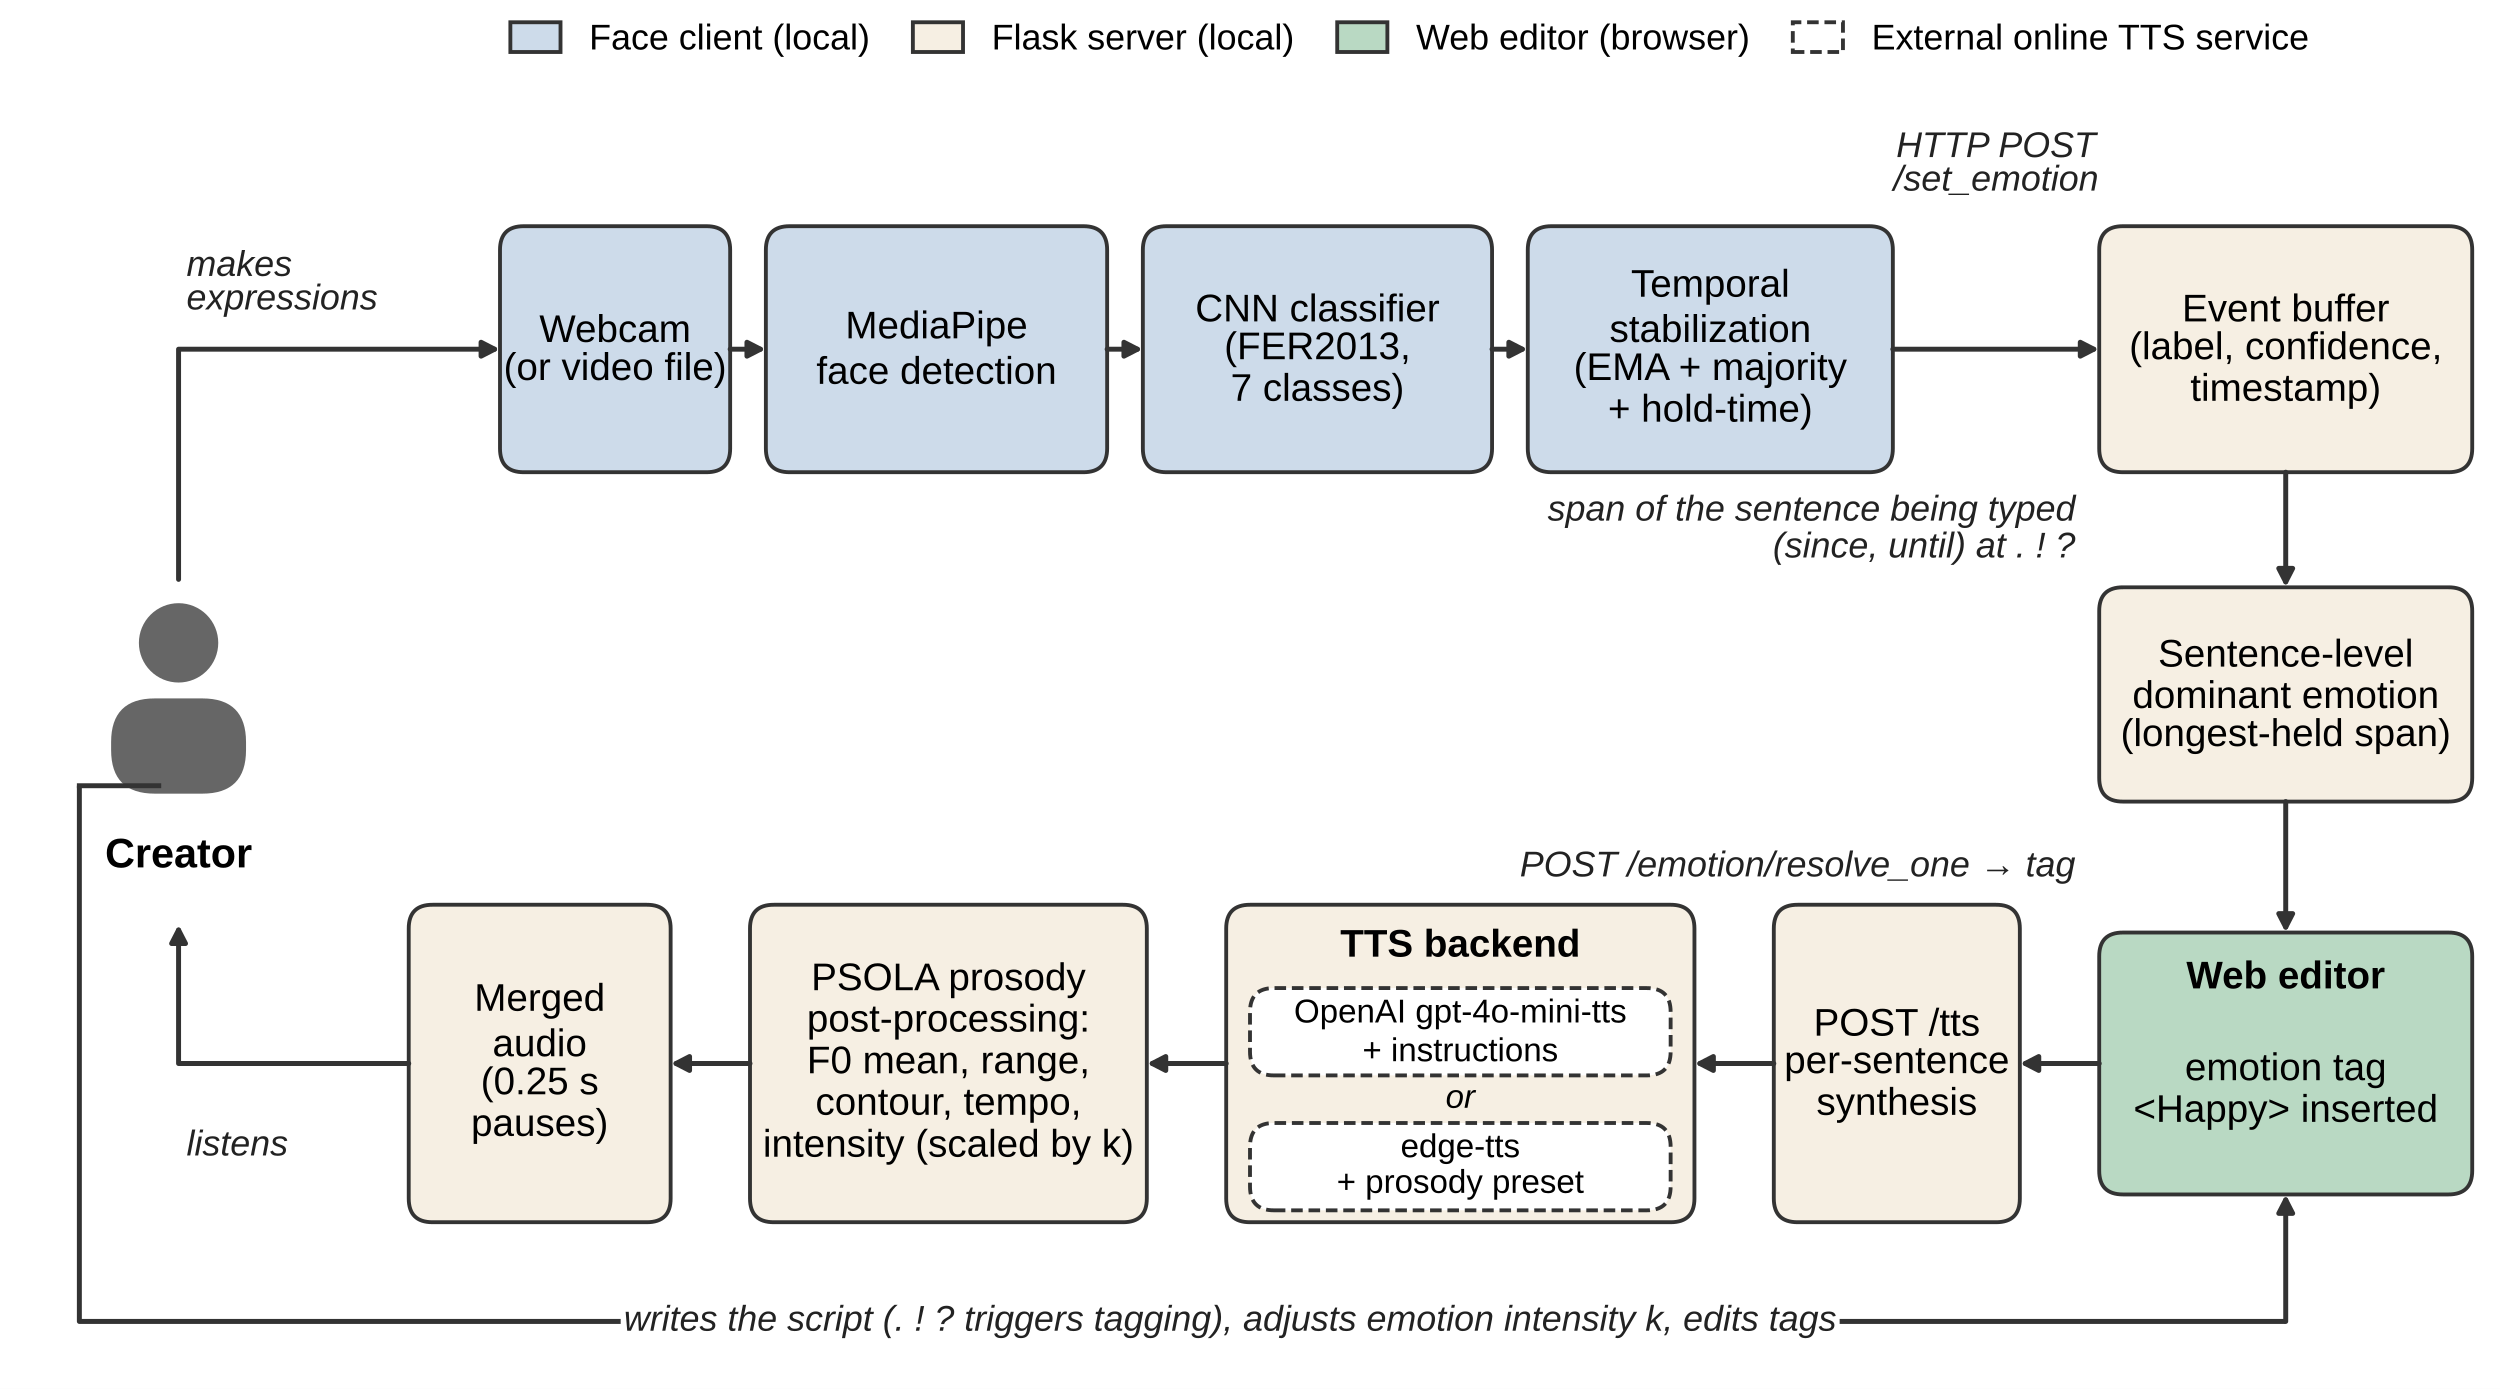
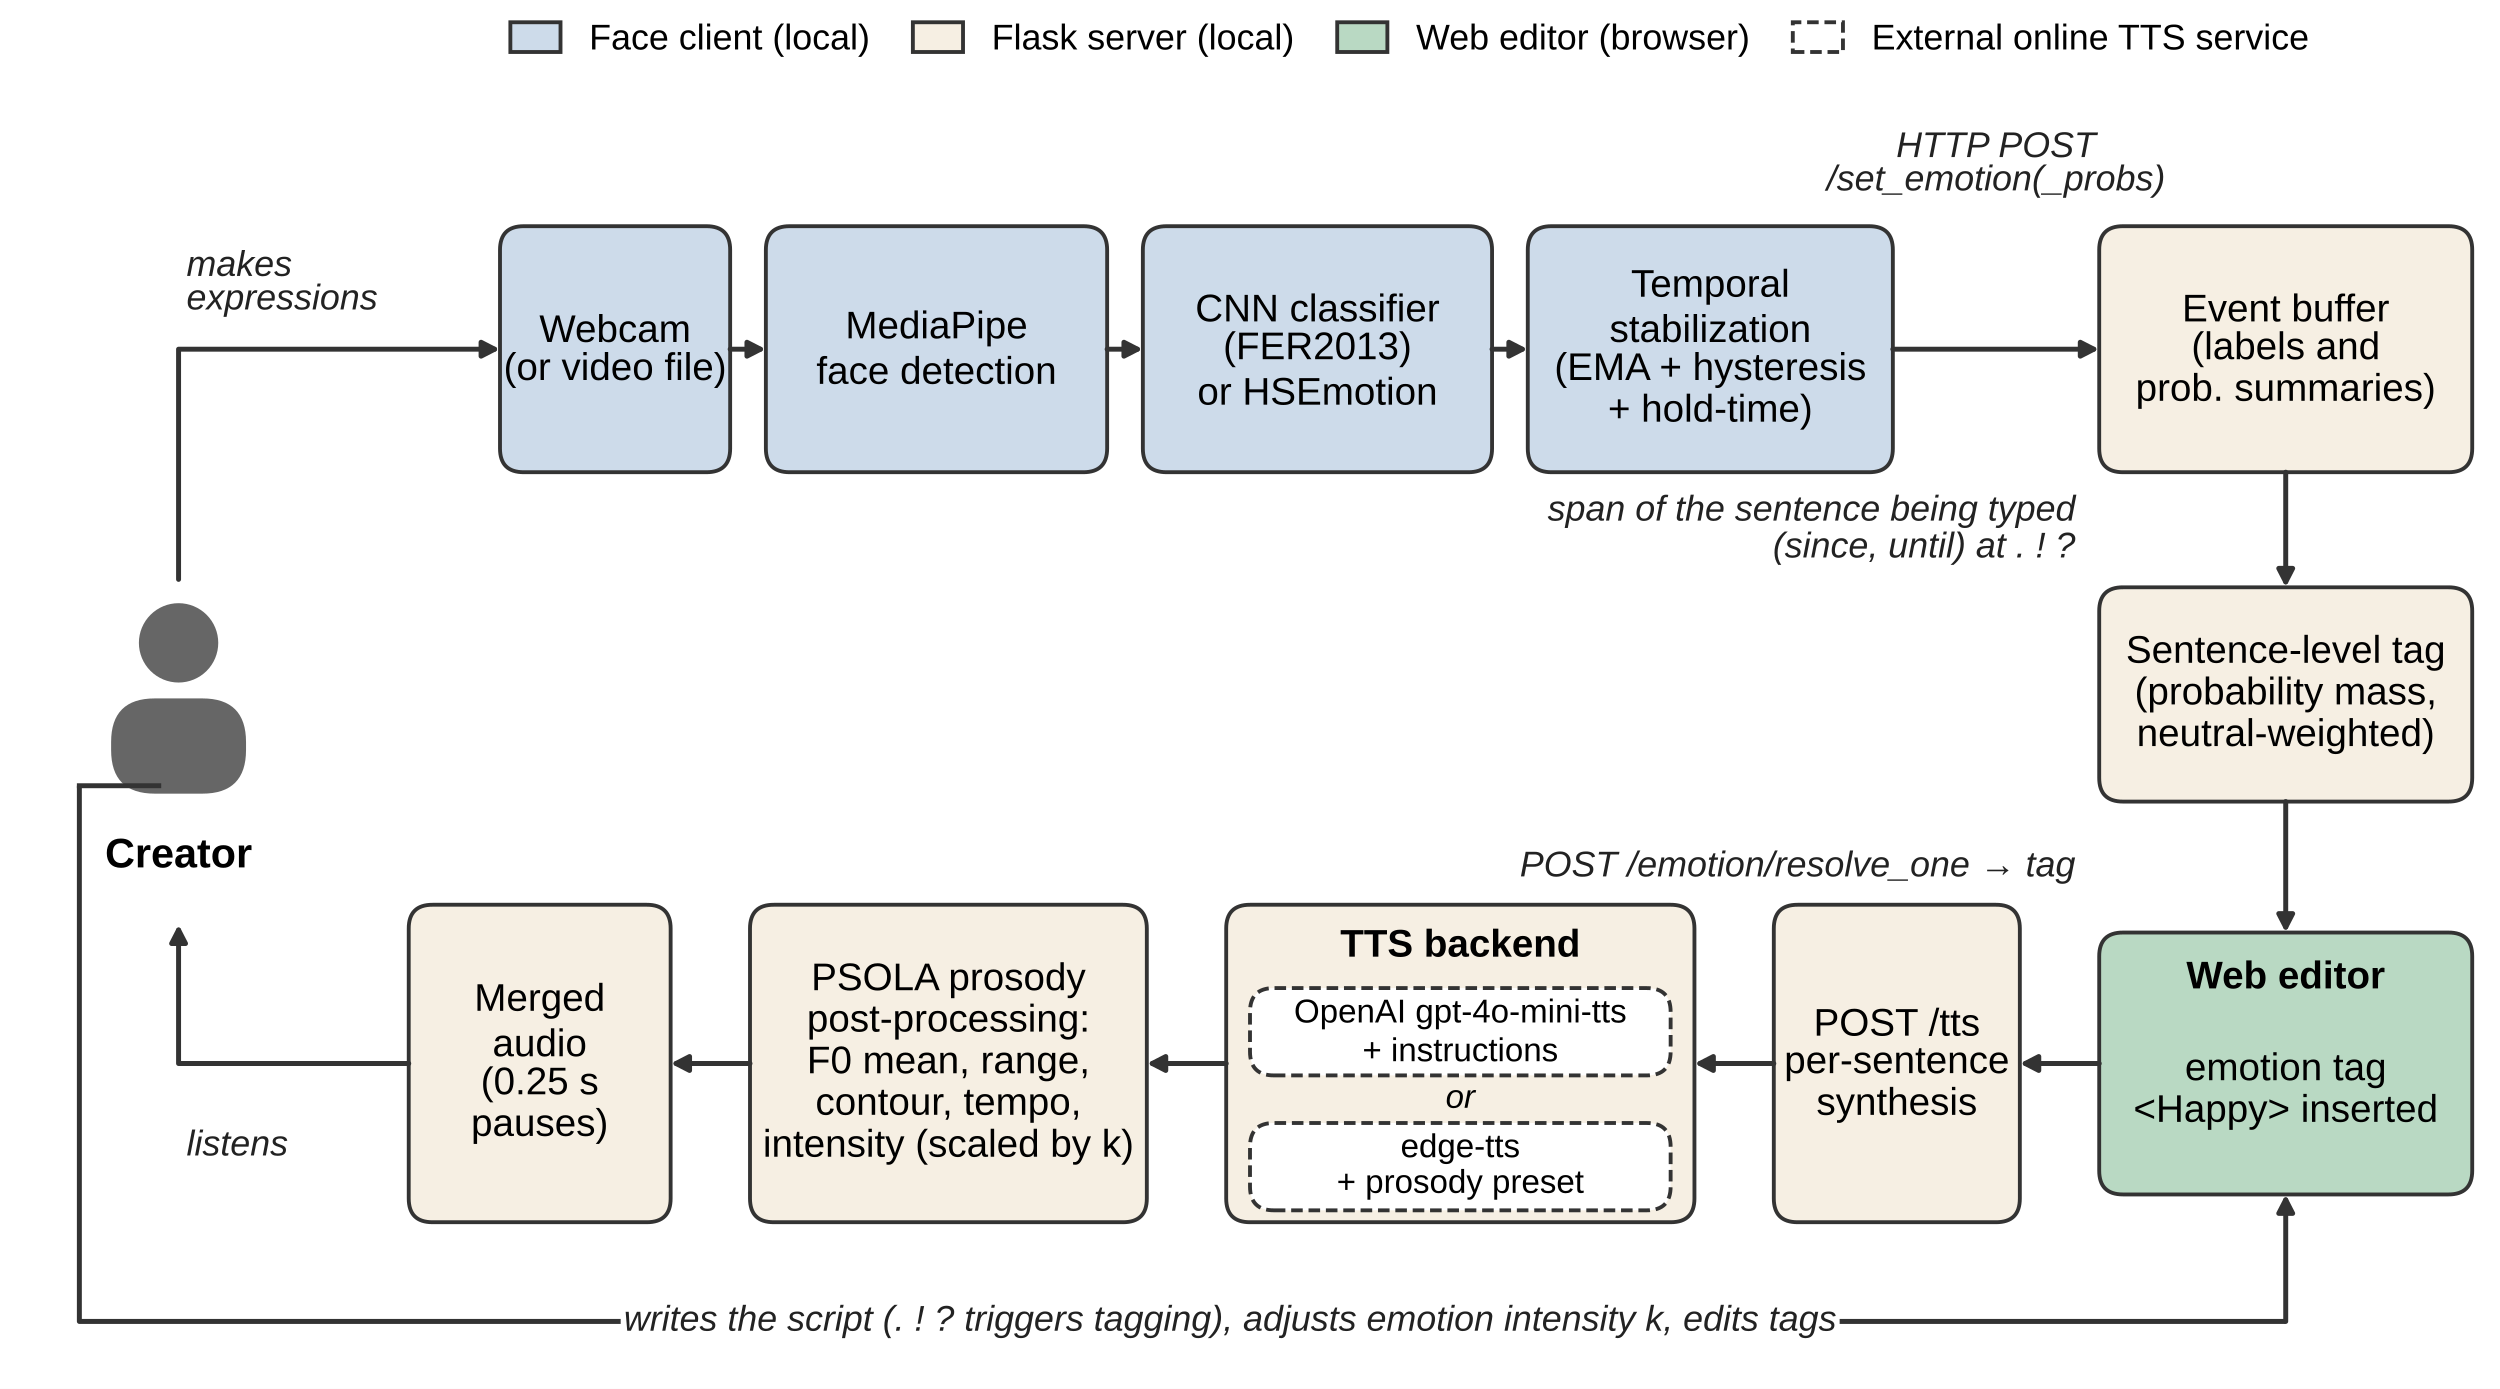
<svg xmlns="http://www.w3.org/2000/svg" width="453.6pt" height="252pt" viewBox="0 0 453.6 252" version="1.1">
  <defs>
    <style type="text/css">*{stroke-linejoin: round; stroke-linecap: butt}</style>
  </defs>
  <g id="figure_1">
    <g id="patch_1">
      <path d="M 0 252  L 453.6 252  L 453.6 0  L 0 0  z " style="fill: #ffffff" />
    </g>
    <g id="axes_1">
      <g id="patch_2">
-         <path d="M 95.04 85.68  L 128.16 85.68  Q 132.48 85.68 132.48 81.36  L 132.48 45.36  Q 132.48 41.04 128.16 41.04  L 95.04 41.04  Q 90.72 41.04 90.72 45.36  L 90.72 81.36  Q 90.72 85.68 95.04 85.68  z " clip-path="url(#pceee131bcb)" style="fill: #cddbea; stroke: #333333; stroke-width: 0.7; stroke-linejoin: miter" />
+         <path d="M 95.04 85.68  L 128.16 85.68  Q 132.48 85.68 132.48 81.36  L 132.48 45.36  Q 132.48 41.04 128.16 41.04  L 95.04 41.04  Q 90.72 41.04 90.72 45.36  L 90.72 81.36  Q 90.72 85.68 95.04 85.68  z " clip-path="url(#pab560f003f)" style="fill: #cddbea; stroke: #333333; stroke-width: 0.7; stroke-linejoin: miter" />
      </g>
      <g id="patch_3">
-         <path d="M 143.28 85.68  L 196.56 85.68  Q 200.88 85.68 200.88 81.36  L 200.88 45.36  Q 200.88 41.04 196.56 41.04  L 143.28 41.04  Q 138.96 41.04 138.96 45.36  L 138.96 81.36  Q 138.96 85.68 143.28 85.68  z " clip-path="url(#pceee131bcb)" style="fill: #cddbea; stroke: #333333; stroke-width: 0.7; stroke-linejoin: miter" />
+         <path d="M 143.28 85.68  L 196.56 85.68  Q 200.88 85.68 200.88 81.36  L 200.88 45.36  Q 200.88 41.04 196.56 41.04  L 143.28 41.04  Q 138.96 41.04 138.96 45.36  L 138.96 81.36  Q 138.96 85.68 143.28 85.68  z " clip-path="url(#pab560f003f)" style="fill: #cddbea; stroke: #333333; stroke-width: 0.7; stroke-linejoin: miter" />
      </g>
      <g id="patch_4">
-         <path d="M 211.68 85.68  L 266.4 85.68  Q 270.72 85.68 270.72 81.36  L 270.72 45.36  Q 270.72 41.04 266.4 41.04  L 211.68 41.04  Q 207.36 41.04 207.36 45.36  L 207.36 81.36  Q 207.36 85.68 211.68 85.68  z " clip-path="url(#pceee131bcb)" style="fill: #cddbea; stroke: #333333; stroke-width: 0.7; stroke-linejoin: miter" />
+         <path d="M 211.68 85.68  L 266.4 85.68  Q 270.72 85.68 270.72 81.36  L 270.72 45.36  Q 270.72 41.04 266.4 41.04  L 211.68 41.04  Q 207.36 41.04 207.36 45.36  L 207.36 81.36  Q 207.36 85.68 211.68 85.68  z " clip-path="url(#pab560f003f)" style="fill: #cddbea; stroke: #333333; stroke-width: 0.7; stroke-linejoin: miter" />
      </g>
      <g id="patch_5">
-         <path d="M 281.52 85.68  L 339.12 85.68  Q 343.44 85.68 343.44 81.36  L 343.44 45.36  Q 343.44 41.04 339.12 41.04  L 281.52 41.04  Q 277.2 41.04 277.2 45.36  L 277.2 81.36  Q 277.2 85.68 281.52 85.68  z " clip-path="url(#pceee131bcb)" style="fill: #cddbea; stroke: #333333; stroke-width: 0.7; stroke-linejoin: miter" />
+         <path d="M 281.52 85.68  L 339.12 85.68  Q 343.44 85.68 343.44 81.36  L 343.44 45.36  Q 343.44 41.04 339.12 41.04  L 281.52 41.04  Q 277.2 41.04 277.2 45.36  L 277.2 81.36  Q 277.2 85.68 281.52 85.68  z " clip-path="url(#pab560f003f)" style="fill: #cddbea; stroke: #333333; stroke-width: 0.7; stroke-linejoin: miter" />
      </g>
      <g id="patch_6">
-         <path d="M 385.2 85.68  L 444.24 85.68  Q 448.56 85.68 448.56 81.36  L 448.56 45.36  Q 448.56 41.04 444.24 41.04  L 385.2 41.04  Q 380.88 41.04 380.88 45.36  L 380.88 81.36  Q 380.88 85.68 385.2 85.68  z " clip-path="url(#pceee131bcb)" style="fill: #f6efe3; stroke: #333333; stroke-width: 0.7; stroke-linejoin: miter" />
+         <path d="M 385.2 85.68  L 444.24 85.68  Q 448.56 85.68 448.56 81.36  L 448.56 45.36  Q 448.56 41.04 444.24 41.04  L 385.2 41.04  Q 380.88 41.04 380.88 45.36  L 380.88 81.36  Q 380.88 85.68 385.2 85.68  z " clip-path="url(#pab560f003f)" style="fill: #f6efe3; stroke: #333333; stroke-width: 0.7; stroke-linejoin: miter" />
      </g>
      <g id="patch_7">
-         <path d="M 385.2 145.44  L 444.24 145.44  Q 448.56 145.44 448.56 141.12  L 448.56 110.88  Q 448.56 106.56 444.24 106.56  L 385.2 106.56  Q 380.88 106.56 380.88 110.88  L 380.88 141.12  Q 380.88 145.44 385.2 145.44  z " clip-path="url(#pceee131bcb)" style="fill: #f6efe3; stroke: #333333; stroke-width: 0.7; stroke-linejoin: miter" />
+         <path d="M 385.2 145.44  L 444.24 145.44  Q 448.56 145.44 448.56 141.12  L 448.56 110.88  Q 448.56 106.56 444.24 106.56  L 385.2 106.56  Q 380.88 106.56 380.88 110.88  L 380.88 141.12  Q 380.88 145.44 385.2 145.44  z " clip-path="url(#pab560f003f)" style="fill: #f6efe3; stroke: #333333; stroke-width: 0.7; stroke-linejoin: miter" />
      </g>
      <g id="patch_8">
-         <path d="M 385.2 216.72  L 444.24 216.72  Q 448.56 216.72 448.56 212.4  L 448.56 173.52  Q 448.56 169.2 444.24 169.2  L 385.2 169.2  Q 380.88 169.2 380.88 173.52  L 380.88 212.4  Q 380.88 216.72 385.2 216.72  z " clip-path="url(#pceee131bcb)" style="fill: #b9d9c3; stroke: #333333; stroke-width: 0.7; stroke-linejoin: miter" />
+         <path d="M 385.2 216.72  L 444.24 216.72  Q 448.56 216.72 448.56 212.4  L 448.56 173.52  Q 448.56 169.2 444.24 169.2  L 385.2 169.2  Q 380.88 169.2 380.88 173.52  L 380.88 212.4  Q 380.88 216.72 385.2 216.72  z " clip-path="url(#pab560f003f)" style="fill: #b9d9c3; stroke: #333333; stroke-width: 0.7; stroke-linejoin: miter" />
      </g>
      <g id="patch_9">
-         <path d="M 326.16 221.76  L 362.16 221.76  Q 366.48 221.76 366.48 217.44  L 366.48 168.48  Q 366.48 164.16 362.16 164.16  L 326.16 164.16  Q 321.84 164.16 321.84 168.48  L 321.84 217.44  Q 321.84 221.76 326.16 221.76  z " clip-path="url(#pceee131bcb)" style="fill: #f6efe3; stroke: #333333; stroke-width: 0.7; stroke-linejoin: miter" />
+         <path d="M 326.16 221.76  L 362.16 221.76  Q 366.48 221.76 366.48 217.44  L 366.48 168.48  Q 366.48 164.16 362.16 164.16  L 326.16 164.16  Q 321.84 164.16 321.84 168.48  L 321.84 217.44  Q 321.84 221.76 326.16 221.76  z " clip-path="url(#pab560f003f)" style="fill: #f6efe3; stroke: #333333; stroke-width: 0.7; stroke-linejoin: miter" />
      </g>
      <g id="patch_10">
-         <path d="M 226.8 221.76  L 303.12 221.76  Q 307.44 221.76 307.44 217.44  L 307.44 168.48  Q 307.44 164.16 303.12 164.16  L 226.8 164.16  Q 222.48 164.16 222.48 168.48  L 222.48 217.44  Q 222.48 221.76 226.8 221.76  z " clip-path="url(#pceee131bcb)" style="fill: #f6efe3; stroke: #333333; stroke-width: 0.7; stroke-linejoin: miter" />
+         <path d="M 226.8 221.76  L 303.12 221.76  Q 307.44 221.76 307.44 217.44  L 307.44 168.48  Q 307.44 164.16 303.12 164.16  L 226.8 164.16  Q 222.48 164.16 222.48 168.48  L 222.48 217.44  Q 222.48 221.76 226.8 221.76  z " clip-path="url(#pab560f003f)" style="fill: #f6efe3; stroke: #333333; stroke-width: 0.7; stroke-linejoin: miter" />
      </g>
      <g id="patch_11">
-         <path d="M 231.12 195.12  L 298.8 195.12  Q 303.12 195.12 303.12 190.8  L 303.12 183.6  Q 303.12 179.28 298.8 179.28  L 231.12 179.28  Q 226.8 179.28 226.8 183.6  L 226.8 190.8  Q 226.8 195.12 231.12 195.12  z " clip-path="url(#pceee131bcb)" style="fill: #ffffff; stroke-dasharray: 2.1,1.05; stroke-dashoffset: 0; stroke: #333333; stroke-width: 0.7; stroke-linejoin: miter" />
+         <path d="M 231.12 195.12  L 298.8 195.12  Q 303.12 195.12 303.12 190.8  L 303.12 183.6  Q 303.12 179.28 298.8 179.28  L 231.12 179.28  Q 226.8 179.28 226.8 183.6  L 226.8 190.8  Q 226.8 195.12 231.12 195.12  z " clip-path="url(#pab560f003f)" style="fill: #ffffff; stroke-dasharray: 2.1,1.05; stroke-dashoffset: 0; stroke: #333333; stroke-width: 0.7; stroke-linejoin: miter" />
      </g>
      <g id="patch_12">
-         <path d="M 231.12 219.6  L 298.8 219.6  Q 303.12 219.6 303.12 215.28  L 303.12 208.08  Q 303.12 203.76 298.8 203.76  L 231.12 203.76  Q 226.8 203.76 226.8 208.08  L 226.8 215.28  Q 226.8 219.6 231.12 219.6  z " clip-path="url(#pceee131bcb)" style="fill: #ffffff; stroke-dasharray: 2.1,1.05; stroke-dashoffset: 0; stroke: #333333; stroke-width: 0.7; stroke-linejoin: miter" />
+         <path d="M 231.12 219.6  L 298.8 219.6  Q 303.12 219.6 303.12 215.28  L 303.12 208.08  Q 303.12 203.76 298.8 203.76  L 231.12 203.76  Q 226.8 203.76 226.8 208.08  L 226.8 215.28  Q 226.8 219.6 231.12 219.6  z " clip-path="url(#pab560f003f)" style="fill: #ffffff; stroke-dasharray: 2.1,1.05; stroke-dashoffset: 0; stroke: #333333; stroke-width: 0.7; stroke-linejoin: miter" />
      </g>
      <g id="patch_13">
-         <path d="M 140.4 221.76  L 203.76 221.76  Q 208.08 221.76 208.08 217.44  L 208.08 168.48  Q 208.08 164.16 203.76 164.16  L 140.4 164.16  Q 136.08 164.16 136.08 168.48  L 136.08 217.44  Q 136.08 221.76 140.4 221.76  z " clip-path="url(#pceee131bcb)" style="fill: #f6efe3; stroke: #333333; stroke-width: 0.7; stroke-linejoin: miter" />
+         <path d="M 140.4 221.76  L 203.76 221.76  Q 208.08 221.76 208.08 217.44  L 208.08 168.48  Q 208.08 164.16 203.76 164.16  L 140.4 164.16  Q 136.08 164.16 136.08 168.48  L 136.08 217.44  Q 136.08 221.76 140.4 221.76  z " clip-path="url(#pab560f003f)" style="fill: #f6efe3; stroke: #333333; stroke-width: 0.7; stroke-linejoin: miter" />
      </g>
      <g id="patch_14">
-         <path d="M 78.48 221.76  L 117.36 221.76  Q 121.68 221.76 121.68 217.44  L 121.68 168.48  Q 121.68 164.16 117.36 164.16  L 78.48 164.16  Q 74.16 164.16 74.16 168.48  L 74.16 217.44  Q 74.16 221.76 78.48 221.76  z " clip-path="url(#pceee131bcb)" style="fill: #f6efe3; stroke: #333333; stroke-width: 0.7; stroke-linejoin: miter" />
+         <path d="M 78.48 221.76  L 117.36 221.76  Q 121.68 221.76 121.68 217.44  L 121.68 168.48  Q 121.68 164.16 117.36 164.16  L 78.48 164.16  Q 74.16 164.16 74.16 168.48  L 74.16 217.44  Q 74.16 221.76 78.48 221.76  z " clip-path="url(#pab560f003f)" style="fill: #f6efe3; stroke: #333333; stroke-width: 0.7; stroke-linejoin: miter" />
      </g>
      <g id="patch_15">
-         <path d="M 32.4 123.84  C 34.309 123.84 36.141 123.081 37.491 121.731  C 38.841 120.381 39.6 118.549 39.6 116.64  C 39.6 114.731 38.841 112.899 37.491 111.549  C 36.141 110.199 34.309 109.44 32.4 109.44  C 30.491 109.44 28.659 110.199 27.309 111.549  C 25.959 112.899 25.2 114.731 25.2 116.64  C 25.2 118.549 25.959 120.381 27.309 121.731  C 28.659 123.081 30.491 123.84 32.4 123.84  z " clip-path="url(#pceee131bcb)" style="fill: #666666" />
+         <path d="M 32.4 123.84  C 34.309 123.84 36.141 123.081 37.491 121.731  C 38.841 120.381 39.6 118.549 39.6 116.64  C 39.6 114.731 38.841 112.899 37.491 111.549  C 36.141 110.199 34.309 109.44 32.4 109.44  C 30.491 109.44 28.659 110.199 27.309 111.549  C 25.959 112.899 25.2 114.731 25.2 116.64  C 25.2 118.549 25.959 120.381 27.309 121.731  C 28.659 123.081 30.491 123.84 32.4 123.84  z " clip-path="url(#pab560f003f)" style="fill: #666666" />
      </g>
      <g id="patch_16">
-         <path d="M 28.08 144  L 36.72 144  Q 44.64 144 44.64 136.08  L 44.64 134.64  Q 44.64 126.72 36.72 126.72  L 28.08 126.72  Q 20.16 126.72 20.16 134.64  L 20.16 136.08  Q 20.16 144 28.08 144  z " clip-path="url(#pceee131bcb)" style="fill: #666666" />
+         <path d="M 28.08 144  L 36.72 144  Q 44.64 144 44.64 136.08  L 44.64 134.64  Q 44.64 126.72 36.72 126.72  L 28.08 126.72  Q 20.16 126.72 20.16 134.64  L 20.16 136.08  Q 20.16 144 28.08 144  z " clip-path="url(#pab560f003f)" style="fill: #666666" />
      </g>
      <g id="line2d_1">
-         <path d="M 14.4 142.56  L 14.4 239.76  L 414.72 239.76  " clip-path="url(#pceee131bcb)" style="fill: none; stroke: #333333; stroke-width: 0.9" />
+         <path d="M 14.4 142.56  L 14.4 239.76  L 414.72 239.76  " clip-path="url(#pab560f003f)" style="fill: none; stroke: #333333; stroke-width: 0.9" />
      </g>
      <g id="line2d_2">
-         <path d="M 14.4 142.56  L 28.8 142.56  " clip-path="url(#pceee131bcb)" style="fill: none; stroke: #333333; stroke-width: 0.9; stroke-linecap: square" />
+         <path d="M 14.4 142.56  L 28.8 142.56  " clip-path="url(#pab560f003f)" style="fill: none; stroke: #333333; stroke-width: 0.9; stroke-linecap: square" />
      </g>
      <g id="text_1">
        <text style="font-size: 7px; font-family: 'Arial'" transform="translate(97.85539 62.04685)">Webcam</text>
        <text style="font-size: 7px; font-family: 'Arial'" transform="translate(91.37219 68.94862)">(or video file)</text>
      </g>
      <g id="text_2">
        <text style="font-size: 7px; font-family: 'Arial'" transform="translate(153.383 61.39224)">MediaPipe</text>
        <text style="font-size: 7px; font-family: 'Arial'" transform="translate(148.1287 69.64424)">face detection</text>
      </g>
      <g id="text_3">
        <text style="font-size: 7px; font-family: 'Arial'" transform="translate(216.8713 58.3105)">CNN classifier</text>
-         <text style="font-size: 7px; font-family: 'Arial'" transform="translate(222.117 65.17125)">(FER2013,</text>
-         <text style="font-size: 7px; font-family: 'Arial'" transform="translate(223.2856 72.72599)">7 classes)</text>
+         <text style="font-size: 7px; font-family: 'Arial'" transform="translate(221.9239 65.17125)">(FER2013)</text>
+         <text style="font-size: 7px; font-family: 'Arial'" transform="translate(217.2547 73.41997)">or HSEmotion</text>
      </g>
      <g id="text_4">
        <text style="font-size: 7px; font-family: 'Arial'" transform="translate(295.9262 53.83751)">Temporal</text>
        <text style="font-size: 7px; font-family: 'Arial'" transform="translate(292.033 62.04685)">stabilization</text>
-         <text style="font-size: 7px; font-family: 'Arial'" transform="translate(285.523 68.94862)">(EMA + majority</text>
+         <text style="font-size: 7px; font-family: 'Arial'" transform="translate(282.0198 68.94862)">(EMA + hysteresis</text>
        <text style="font-size: 7px; font-family: 'Arial'" transform="translate(291.7443 76.50335)">+ hold-time)</text>
      </g>
      <g id="patch_17">
        <path d="M 132.48 63.36  Q 135.72 63.36 137.976 63.36  " style="fill: none; stroke: #333333; stroke-width: 0.9; stroke-linecap: round" />
        <path d="M 135.526 62.1  L 137.976 63.36  L 135.526 64.62  z " style="fill: #333333; stroke: #333333; stroke-width: 0.9; stroke-linecap: round" />
      </g>
      <g id="patch_18">
        <path d="M 200.88 63.36  Q 204.12 63.36 206.376 63.36  " style="fill: none; stroke: #333333; stroke-width: 0.9; stroke-linecap: round" />
        <path d="M 203.926 62.1  L 206.376 63.36  L 203.926 64.62  z " style="fill: #333333; stroke: #333333; stroke-width: 0.9; stroke-linecap: round" />
      </g>
      <g id="patch_19">
        <path d="M 270.72 63.36  Q 273.96 63.36 276.216 63.36  " style="fill: none; stroke: #333333; stroke-width: 0.9; stroke-linecap: round" />
        <path d="M 273.766 62.1  L 276.216 63.36  L 273.766 64.62  z " style="fill: #333333; stroke: #333333; stroke-width: 0.9; stroke-linecap: round" />
      </g>
      <g id="text_5">
        <text style="font-size: 7px; font-family: 'Arial'" transform="translate(395.9124 58.31214)">Event buffer</text>
-         <text style="font-size: 7px; font-family: 'Arial'" transform="translate(386.3153 65.17125)">(label, confidence,</text>
-         <text style="font-size: 7px; font-family: 'Arial'" transform="translate(397.4125 72.72599)">timestamp)</text>
+         <text style="font-size: 7px; font-family: 'Arial'" transform="translate(397.599 65.17125)">(labels and</text>
+         <text style="font-size: 7px; font-family: 'Arial'" transform="translate(387.4927 72.72599)">prob. summaries)</text>
      </g>
      <g id="patch_20">
        <path d="M 343.44 63.36  Q 362.16 63.36 379.896 63.36  " style="fill: none; stroke: #333333; stroke-width: 0.9; stroke-linecap: round" />
        <path d="M 377.446 62.1  L 379.896 63.36  L 377.446 64.62  z " style="fill: #333333; stroke: #333333; stroke-width: 0.9; stroke-linecap: round" />
      </g>
      <g id="text_6">
        <g id="patch_21">
-           <path d="M 342.968 36.794  L 381.352 36.794  L 381.352 22.246  L 342.968 22.246  z " style="fill: #ffffff" />
+           <path d="M 330.868 36.794  L 393.452 36.794  L 393.452 22.246  L 330.868 22.246  z " style="fill: #ffffff" />
        </g>
        <text style="font-style: italic; font-size: 6.5px; font-family: 'Arial'; fill: #222222" transform="translate(344.0438 28.50171)">HTTP POST</text>
-         <text style="font-style: italic; font-size: 6.5px; font-family: 'Arial'; fill: #222222" transform="translate(343.5532 34.58454)">/set_emotion</text>
+         <text style="font-style: italic; font-size: 6.5px; font-family: 'Arial'; fill: #222222" transform="translate(331.4526 34.54646)">/set_emotion(_probs)</text>
      </g>
      <g id="text_7">
-         <text style="font-size: 7px; font-family: 'Arial'" transform="translate(391.568 120.9505)">Sentence-level</text>
-         <text style="font-size: 7px; font-family: 'Arial'" transform="translate(386.8999 128.4642)">dominant emotion</text>
-         <text style="font-size: 7px; font-family: 'Arial'" transform="translate(384.7605 135.366)">(longest-held span)</text>
+         <text style="font-size: 7px; font-family: 'Arial'" transform="translate(385.7307 120.2565)">Sentence-level tag</text>
+         <text style="font-size: 7px; font-family: 'Arial'" transform="translate(387.2959 127.8113)">(probability mass,</text>
+         <text style="font-size: 7px; font-family: 'Arial'" transform="translate(387.6792 135.366)">neutral-weighted)</text>
      </g>
      <g id="patch_22">
        <path d="M 414.72 85.68  Q 414.72 96.12 414.72 105.576  " style="fill: none; stroke: #333333; stroke-width: 0.9; stroke-linecap: round" />
        <path d="M 415.98 103.126  L 414.72 105.576  L 413.46 103.126  z " style="fill: #333333; stroke: #333333; stroke-width: 0.9; stroke-linecap: round" />
      </g>
      <g id="text_8">
        <g id="patch_23">
          <path d="M 280.216 103.394  L 377.145 103.394  L 377.145 88.846  L 280.216 88.846  z " style="fill: #ffffff" />
        </g>
        <text style="font-style: italic; font-size: 6.5px; font-family: 'Arial'; fill: #222222" transform="translate(280.8008 94.4573)">span of the sentence being typed</text>
        <text style="font-style: italic; font-size: 6.5px; font-family: 'Arial'; fill: #222222" transform="translate(321.6533 101.1465)">(since, until) at . ! ?</text>
      </g>
      <g id="text_9">
        <text style="font-weight: 700; font-size: 7px; font-family: 'Arial'; text-anchor: middle" x="414.72" y="179.336" transform="rotate(-0 414.72 179.3362)">Web editor</text>
      </g>
      <g id="text_10">
        <text style="font-size: 7px; font-family: 'Arial'" transform="translate(396.432 195.9912)">emotion tag</text>
        <text style="font-size: 7px; font-family: 'Arial'" transform="translate(387.0919 203.546)">&lt;Happy&gt; inserted</text>
      </g>
      <g id="patch_24">
        <path d="M 414.72 145.44  Q 414.72 157.32 414.72 168.216  " style="fill: none; stroke: #333333; stroke-width: 0.9; stroke-linecap: round" />
        <path d="M 415.98 165.766  L 414.72 168.216  L 413.46 165.766  z " style="fill: #333333; stroke: #333333; stroke-width: 0.9; stroke-linecap: round" />
      </g>
      <g id="text_11">
        <g id="patch_25">
          <path d="M 275.18 161.25  L 377.145 161.25  L 377.145 153.39  L 275.18 153.39  z " style="fill: #ffffff" />
        </g>
        <text style="font-style: italic; font-size: 6.5px; font-family: 'Arial'; text-anchor: end; fill: #222222" x="376.56" y="159.012" transform="rotate(-0 376.56 159.0115)">POST /emotion/resolve_one → tag</text>
      </g>
      <g id="text_12">
        <text style="font-size: 7px; font-family: 'Arial'" transform="translate(329.0548 187.9127)">POST /tts</text>
        <text style="font-size: 7px; font-family: 'Arial'" transform="translate(323.7326 194.7133)">per-sentence</text>
        <text style="font-size: 7px; font-family: 'Arial'" transform="translate(329.571 202.2833)">synthesis</text>
      </g>
      <g id="patch_26">
        <path d="M 380.88 192.96  Q 373.68 192.96 367.464 192.96  " style="fill: none; stroke: #333333; stroke-width: 0.9; stroke-linecap: round" />
        <path d="M 369.914 194.22  L 367.464 192.96  L 369.914 191.7  z " style="fill: #333333; stroke: #333333; stroke-width: 0.9; stroke-linecap: round" />
      </g>
      <g id="text_13">
        <text style="font-weight: 700; font-size: 7px; font-family: 'Arial'; text-anchor: middle" x="264.96" y="173.576" transform="rotate(-0 264.96 173.5762)">TTS backend</text>
      </g>
      <g id="text_14">
        <text style="font-size: 6px; font-family: 'Arial'" transform="translate(234.7833 185.5166)">OpenAI gpt-4o-mini-tts</text>
        <text style="font-size: 6px; font-family: 'Arial'" transform="translate(247.2023 192.5499)">+ instructions</text>
      </g>
      <g id="text_15">
        <text style="font-style: italic; font-size: 6px; font-family: 'Arial'; text-anchor: middle" x="264.96" y="201.002" transform="rotate(-0 264.96 201.0015)">or</text>
      </g>
      <g id="text_16">
        <text style="font-size: 6px; font-family: 'Arial'" transform="translate(254.1211 209.9582)">edge-tts</text>
        <text style="font-size: 6px; font-family: 'Arial'" transform="translate(242.5317 216.4337)">+ prosody preset</text>
      </g>
      <g id="patch_27">
        <path d="M 321.84 192.96  Q 314.64 192.96 308.424 192.96  " style="fill: none; stroke: #333333; stroke-width: 0.9; stroke-linecap: round" />
        <path d="M 310.874 194.22  L 308.424 192.96  L 310.874 191.7  z " style="fill: #333333; stroke: #333333; stroke-width: 0.9; stroke-linecap: round" />
      </g>
      <g id="text_17">
        <text style="font-size: 7px; font-family: 'Arial'" transform="translate(147.1775 179.664)">PSOLA prosody</text>
        <text style="font-size: 7px; font-family: 'Arial'" transform="translate(146.4026 187.1739)">post-processing:</text>
        <text style="font-size: 7px; font-family: 'Arial'" transform="translate(146.4015 194.739)">F0 mean, range,</text>
        <text style="font-size: 7px; font-family: 'Arial'" transform="translate(147.9563 202.268)">contour, tempo,</text>
        <text style="font-size: 7px; font-family: 'Arial'" transform="translate(138.4302 209.8807)">intensity (scaled by k)</text>
      </g>
      <g id="patch_28">
        <path d="M 222.48 192.96  Q 215.28 192.96 209.064 192.96  " style="fill: none; stroke: #333333; stroke-width: 0.9; stroke-linecap: round" />
        <path d="M 211.514 194.22  L 209.064 192.96  L 211.514 191.7  z " style="fill: #333333; stroke: #333333; stroke-width: 0.9; stroke-linecap: round" />
      </g>
      <g id="text_18">
        <text style="font-size: 7px; font-family: 'Arial'" transform="translate(86.05391 183.3965)">Merged</text>
        <text style="font-size: 7px; font-family: 'Arial'" transform="translate(89.35703 191.6469)">audio</text>
        <text style="font-size: 7px; font-family: 'Arial'" transform="translate(87.22094 198.5486)">(0.25 s</text>
        <text style="font-size: 7px; font-family: 'Arial'" transform="translate(85.4693 206.1034)">pauses)</text>
      </g>
      <g id="patch_29">
        <path d="M 136.08 192.96  Q 128.88 192.96 122.664 192.96  " style="fill: none; stroke: #333333; stroke-width: 0.9; stroke-linecap: round" />
        <path d="M 125.114 194.22  L 122.664 192.96  L 125.114 191.7  z " style="fill: #333333; stroke: #333333; stroke-width: 0.9; stroke-linecap: round" />
      </g>
      <g id="text_19">
        <text style="font-weight: 700; font-size: 7.5px; font-family: 'Arial'; text-anchor: middle" x="32.4" y="157.38" transform="rotate(-0 32.4 157.3802)">Creator</text>
      </g>
      <g id="patch_30">
        <path d="M 32.4 105.12  L 32.4 63.36  L 89.736 63.36  " style="fill: none; stroke: #333333; stroke-width: 0.9; stroke-linecap: round" />
        <path d="M 87.286 62.1  L 89.736 63.36  L 87.286 64.62  z " style="fill: #333333; stroke: #333333; stroke-width: 0.9; stroke-linecap: round" />
      </g>
      <g id="text_20">
        <text style="font-style: italic; font-size: 6.5px; font-family: 'Arial'; fill: #222222" transform="translate(33.84 50.06362)">makes</text>
        <text style="font-style: italic; font-size: 6.5px; font-family: 'Arial'; fill: #222222" transform="translate(33.84 56.14493)">expressions</text>
      </g>
      <g id="patch_31">
        <path d="M 74.16 192.96  L 32.4 192.96  L 32.4 168.744  " style="fill: none; stroke: #333333; stroke-width: 0.9; stroke-linecap: round" />
        <path d="M 31.14 171.194  L 32.4 168.744  L 33.66 171.194  z " style="fill: #333333; stroke: #333333; stroke-width: 0.9; stroke-linecap: round" />
      </g>
      <g id="text_21">
        <text style="font-style: italic; font-size: 6.5px; font-family: 'Arial'; text-anchor: start; fill: #222222" x="33.84" y="209.648" transform="rotate(-0 33.84 209.6482)">listens</text>
      </g>
      <g id="patch_32">
        <path d="M 414.72 239.76  Q 414.72 228.24 414.72 217.704  " style="fill: none; stroke: #333333; stroke-width: 0.9; stroke-linecap: round" />
        <path d="M 413.46 220.154  L 414.72 217.704  L 415.98 220.154  z " style="fill: #333333; stroke: #333333; stroke-width: 0.9; stroke-linecap: round" />
      </g>
      <g id="text_22">
        <g id="patch_33">
          <path d="M 112.616 243.69  L 333.784 243.69  L 333.784 235.83  L 112.616 235.83  z " style="fill: #ffffff" />
        </g>
        <text style="font-style: italic; font-size: 6.5px; font-family: 'Arial'; text-anchor: middle; fill: #222222" x="223.2" y="241.442" transform="rotate(-0 223.2 241.4419)">writes the script (. ! ? triggers tagging), adjusts emotion intensity k, edits tags</text>
      </g>
      <g id="legend_1">
        <g id="patch_34">
          <path d="M 92.6 9.435  L 101.7 9.435  L 101.7 4.04  L 92.6 4.04  z " style="fill: #cddbea; stroke: #333333; stroke-width: 0.7; stroke-linejoin: miter" />
        </g>
        <g id="text_23">
          <text style="font-size: 6.5px; font-family: 'Arial'; text-anchor: start" x="106.9" y="8.98" transform="rotate(-0 106.9 8.98)">Face client (local)</text>
        </g>
        <g id="patch_35">
          <path d="M 165.631 9.435  L 174.731 9.435  L 174.731 4.04  L 165.631 4.04  z " style="fill: #f6efe3; stroke: #333333; stroke-width: 0.7; stroke-linejoin: miter" />
        </g>
        <g id="text_24">
          <text style="font-size: 6.5px; font-family: 'Arial'; text-anchor: start" x="179.931" y="8.98" transform="rotate(-0 179.9305 8.98)">Flask server (local)</text>
        </g>
        <g id="patch_36">
          <path d="M 242.625 9.435  L 251.725 9.435  L 251.725 4.04  L 242.625 4.04  z " style="fill: #b9d9c3; stroke: #333333; stroke-width: 0.7; stroke-linejoin: miter" />
        </g>
        <g id="text_25">
          <text style="font-size: 6.5px; font-family: 'Arial'; text-anchor: start" x="256.925" y="8.98" transform="rotate(-0 256.9251 8.98)">Web editor (browser)</text>
        </g>
        <g id="patch_37">
          <path d="M 325.287 9.435  L 334.387 9.435  L 334.387 4.04  L 325.287 4.04  z " style="fill: #ffffff; stroke-dasharray: 2.1,1.05; stroke-dashoffset: 0; stroke: #333333; stroke-width: 0.7; stroke-linejoin: miter" />
        </g>
        <g id="text_26">
          <text style="font-size: 6.5px; font-family: 'Arial'; text-anchor: start" x="339.587" y="8.98" transform="rotate(-0 339.5868 8.98)">External online TTS service</text>
        </g>
      </g>
    </g>
  </g>
  <defs>
-     <clipPath id="pceee131bcb">
+     <clipPath id="pab560f003f">
      <rect x="0" y="0" width="453.6" height="252" />
    </clipPath>
  </defs>
</svg>
